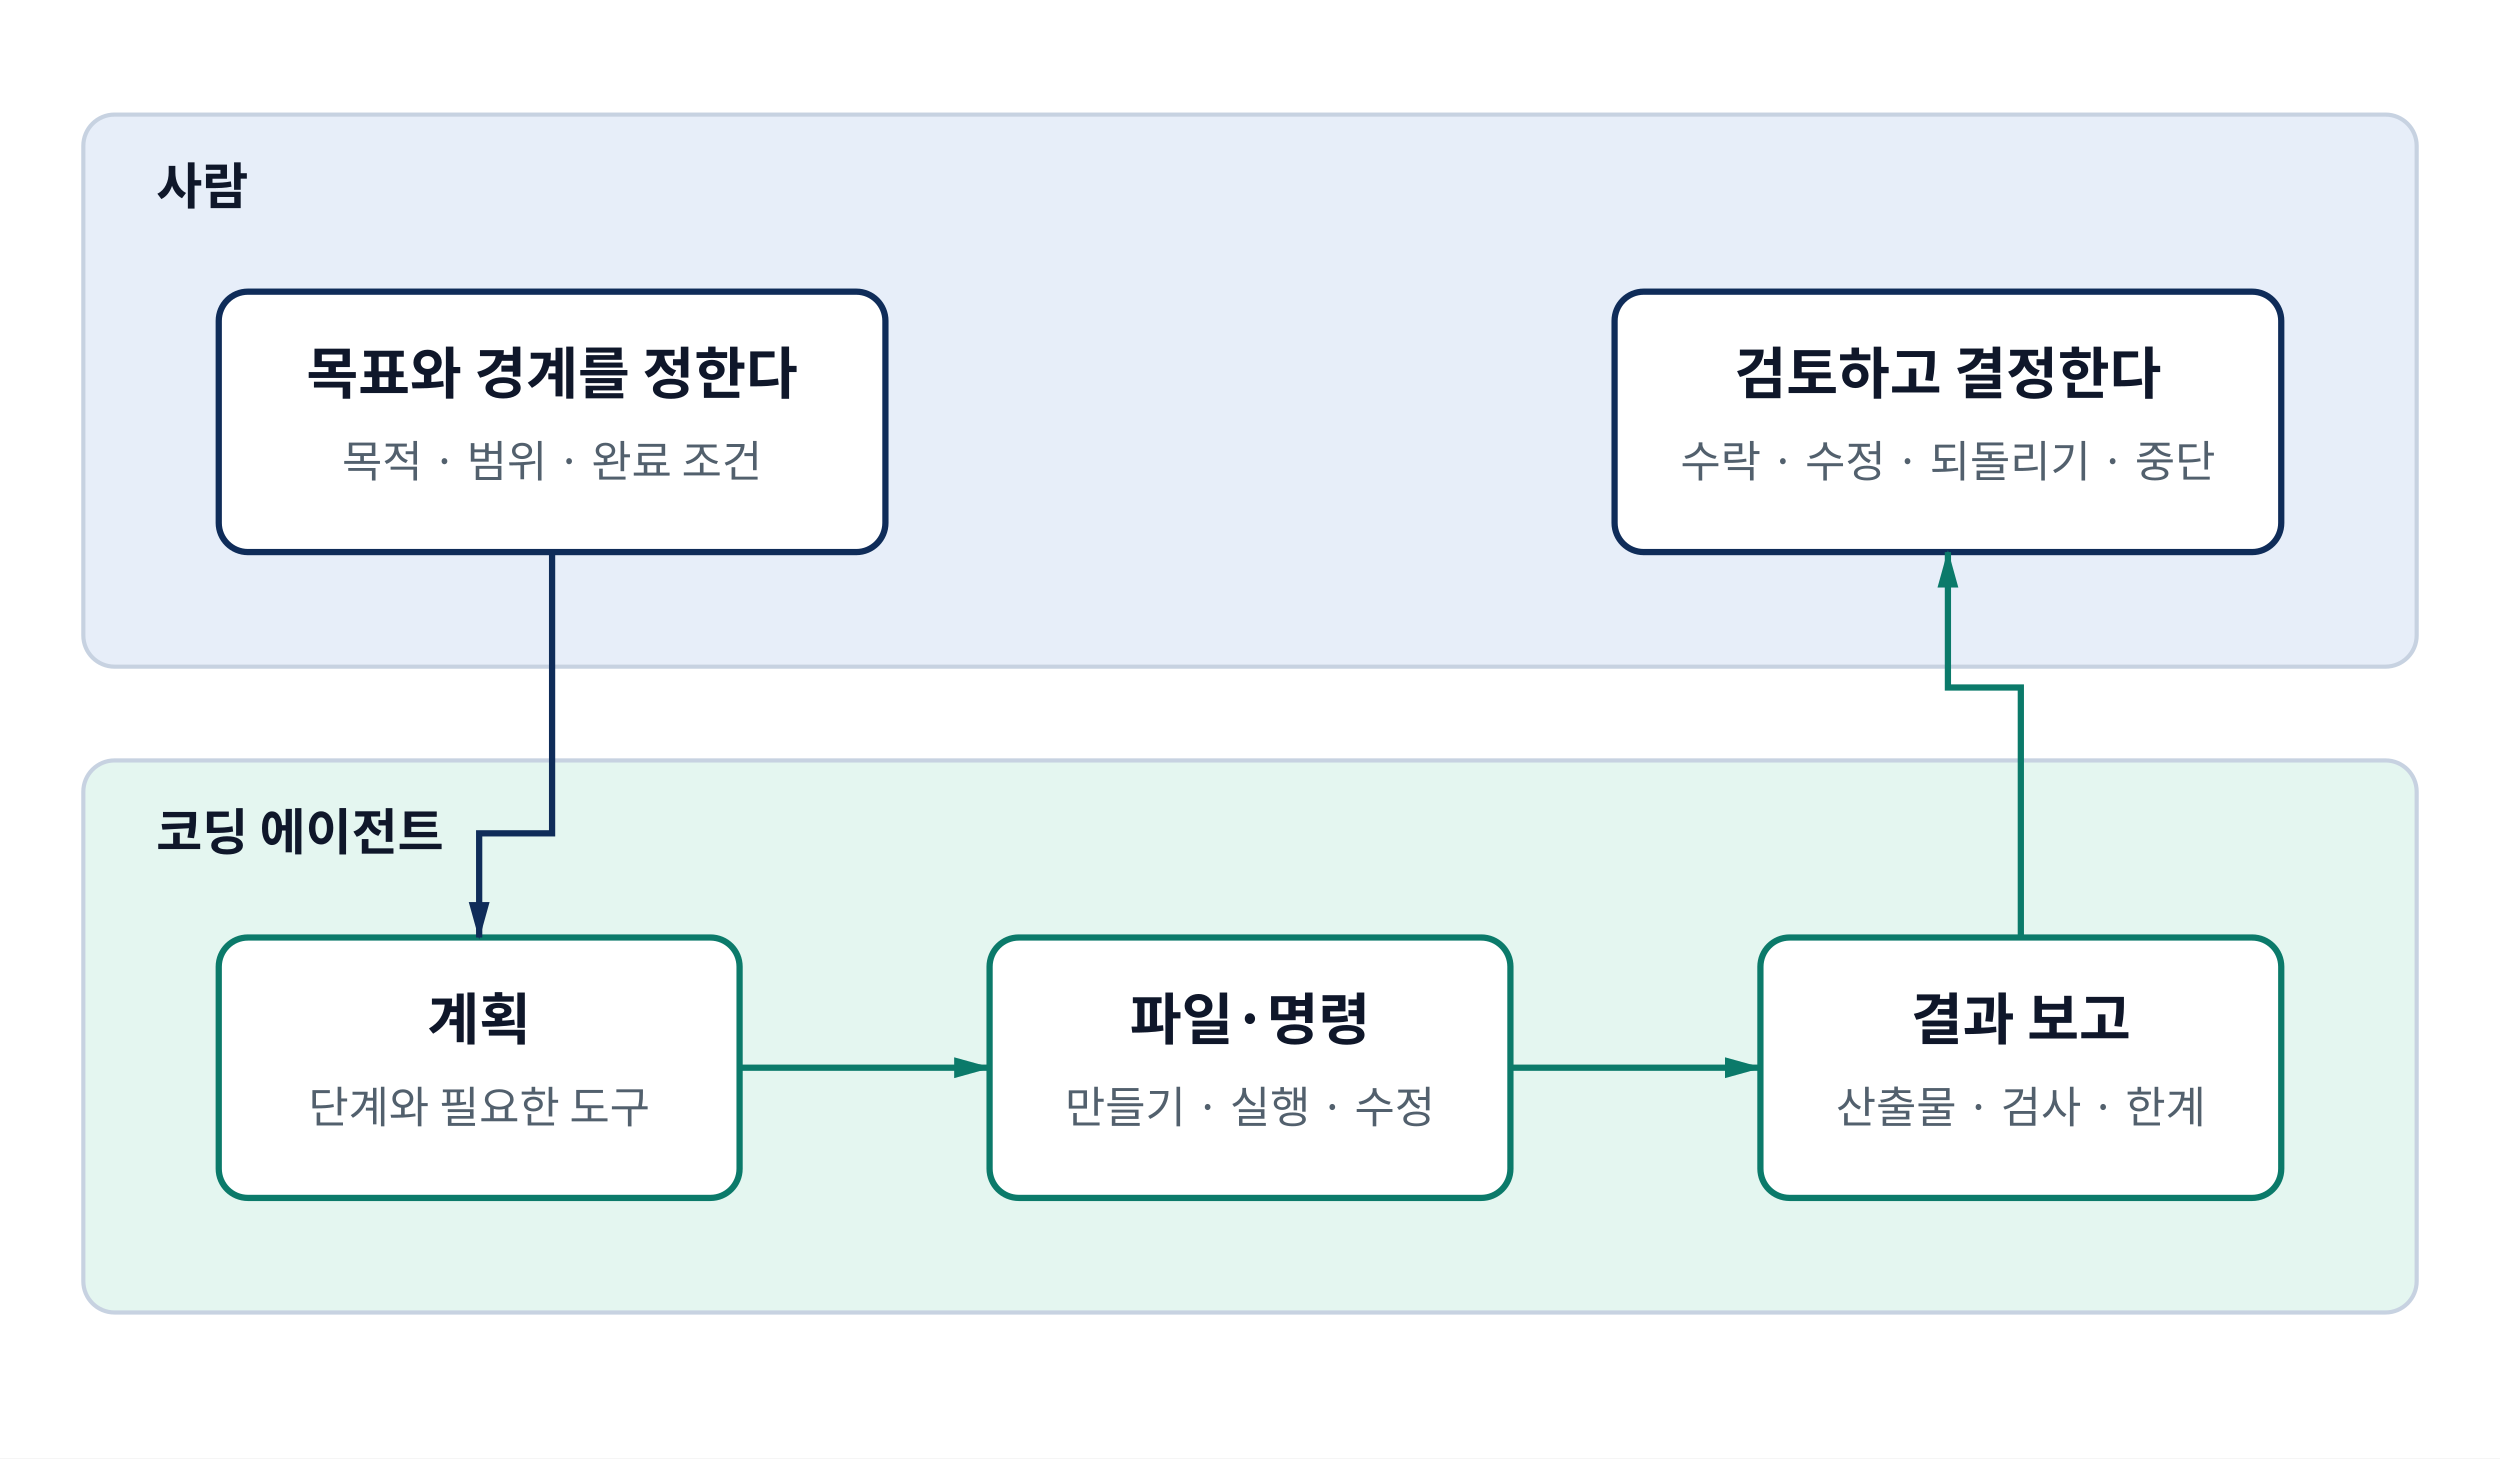
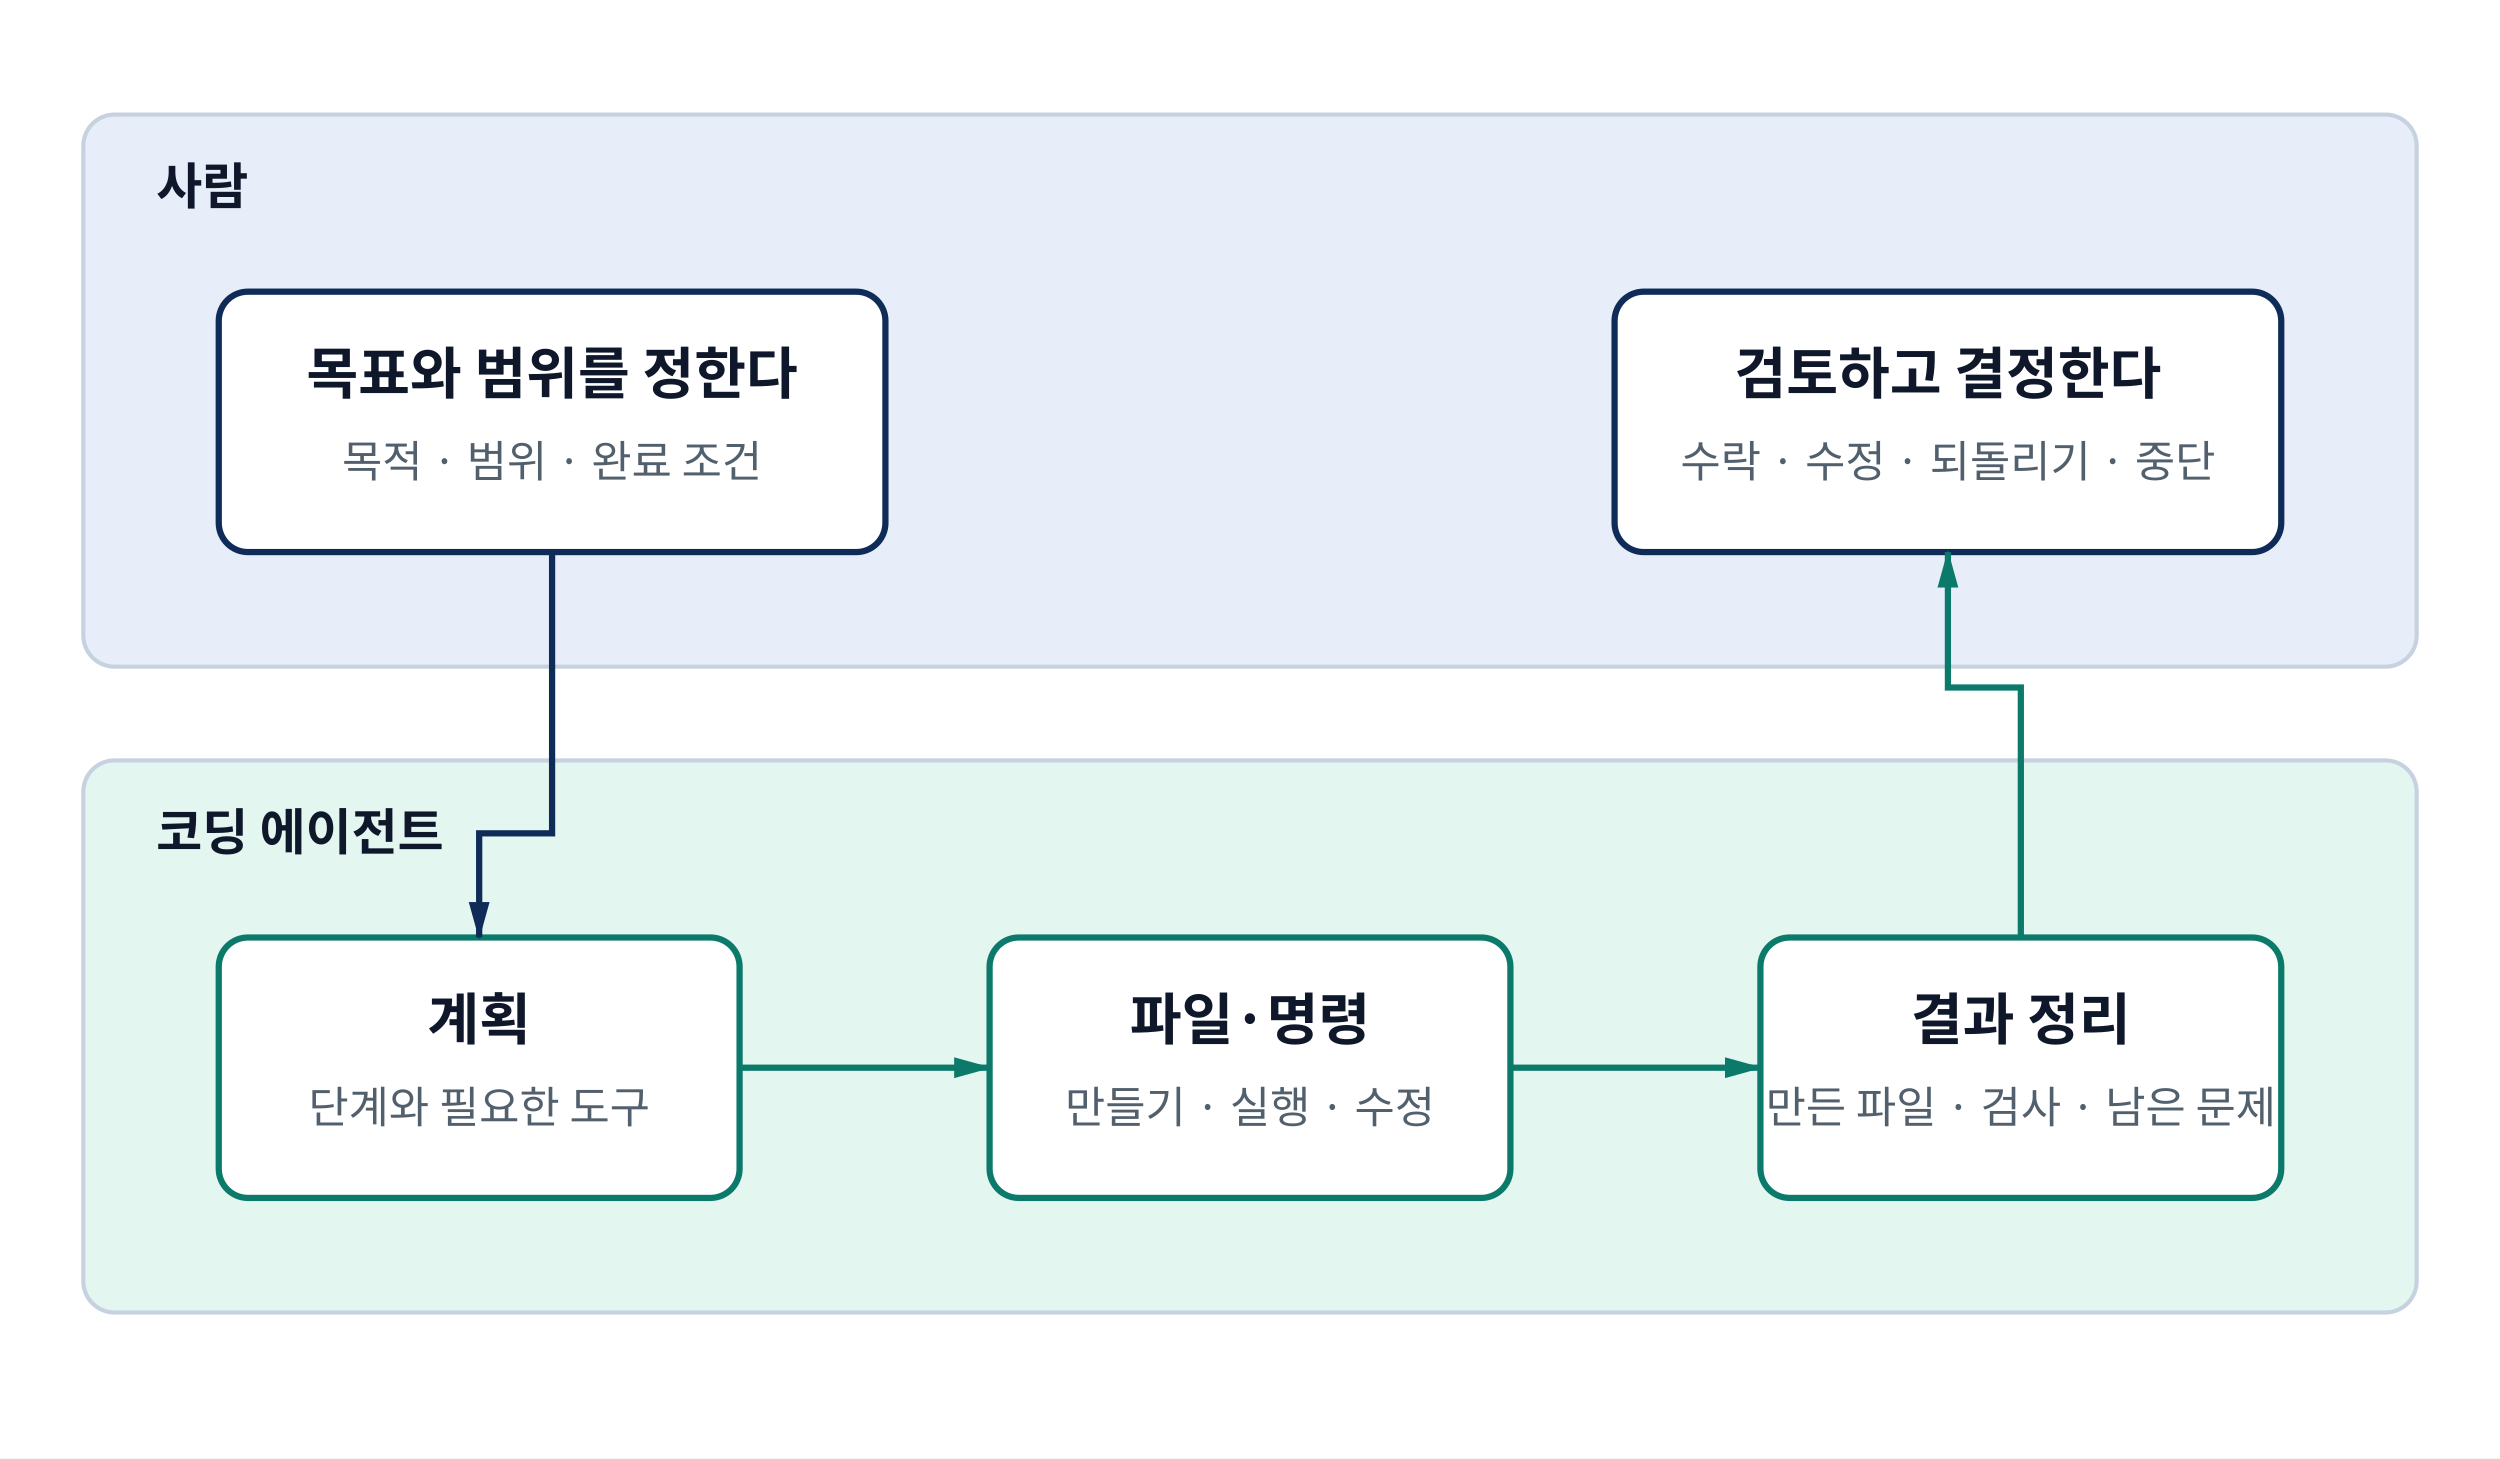
<svg xmlns="http://www.w3.org/2000/svg" viewBox="0 0 1200 700" role="img" aria-labelledby="title desc">
  <defs>
    <marker id="arrow" markerUnits="userSpaceOnUse" viewBox="0 0 18 10" refX="17" refY="5" markerWidth="18" markerHeight="10" orient="auto">
      <path d="M0 0L18 5L0 10Z" fill="context-stroke" />
    </marker>
    <style>
      text{font-family:"Noto Sans CJK KR","Noto Sans KR",sans-serif;fill:#0F172A;font-weight:400}
      .lane-human{fill:#E7EEF9;stroke:#C7D2E1;stroke-width:2}
      .lane-agent{fill:#E4F6F0;stroke:#C7D2E1;stroke-width:2}
      .human{fill:#FFFFFF;stroke:#0F2C59;stroke-width:3}
      .agent{fill:#FFFFFF;stroke:#0B7A6A;stroke-width:3}
      .lane{font-size:24px;font-weight:700}
      .label{font-size:27px;font-weight:700}
      .small{font-size:21px;fill:#52606D}
      .human-line{fill:none;stroke:#0F2C59;stroke-width:3;marker-end:url(#arrow)}
      .agent-line{fill:none;stroke:#0B7A6A;stroke-width:3;marker-end:url(#arrow)}
    </style>
  </defs>
  <rect width="1200" height="700" fill="#FFFFFF" />
  <rect class="lane-human" x="40" y="55" width="1120" height="265" rx="15" />
  <rect class="lane-agent" x="40" y="365" width="1120" height="265" rx="15" />
  <text class="lane" x="75" y="98" fill="#0F2C59">사람</text>
  <text class="lane" x="75" y="408" fill="#0B7A6A">코딩 에이전트</text>
  <rect class="human" x="105" y="140" width="320" height="125" rx="14" />
-   <text class="label" x="265" y="189" text-anchor="middle">목표와 경계를 정한다</text>
+   <text class="label" x="265" y="189" text-anchor="middle">목표와 범위를 정한다</text>
  <text class="small" x="265" y="229" text-anchor="middle">목적 · 범위 · 완료 조건</text>
  <rect class="agent" x="105" y="450" width="250" height="125" rx="14" />
  <rect class="agent" x="475" y="450" width="250" height="125" rx="14" />
  <rect class="agent" x="845" y="450" width="250" height="125" rx="14" />
  <text class="label" x="230" y="499" text-anchor="middle">계획</text>
  <text class="small" x="230" y="539" text-anchor="middle">단계와 필요한 도구</text>
  <text class="label" x="600" y="499" text-anchor="middle">파일·명령</text>
  <text class="small" x="600" y="539" text-anchor="middle">만들기 · 실행 · 수정</text>
-   <text class="label" x="970" y="499" text-anchor="middle">결과 보고</text>
-   <text class="small" x="970" y="539" text-anchor="middle">산출물 · 검사 · 한계</text>
+   <text class="label" x="970" y="499" text-anchor="middle">결과 정리</text>
+   <text class="small" x="970" y="539" text-anchor="middle">만든 파일 · 검사 · 남은 문제</text>
  <rect class="human" x="775" y="140" width="320" height="125" rx="14" />
  <text class="label" x="935" y="189" text-anchor="middle">검토하고 결정한다</text>
  <text class="small" x="935" y="229" text-anchor="middle">수락 · 수정 · 되돌리기 · 중단</text>
  <path class="human-line" d="M265 265V400H230V450" />
  <path class="agent-line" d="M355 512.5H475" />
  <path class="agent-line" d="M725 512.5H845" />
  <path class="agent-line" d="M970 450V330H935V265" />
</svg>
